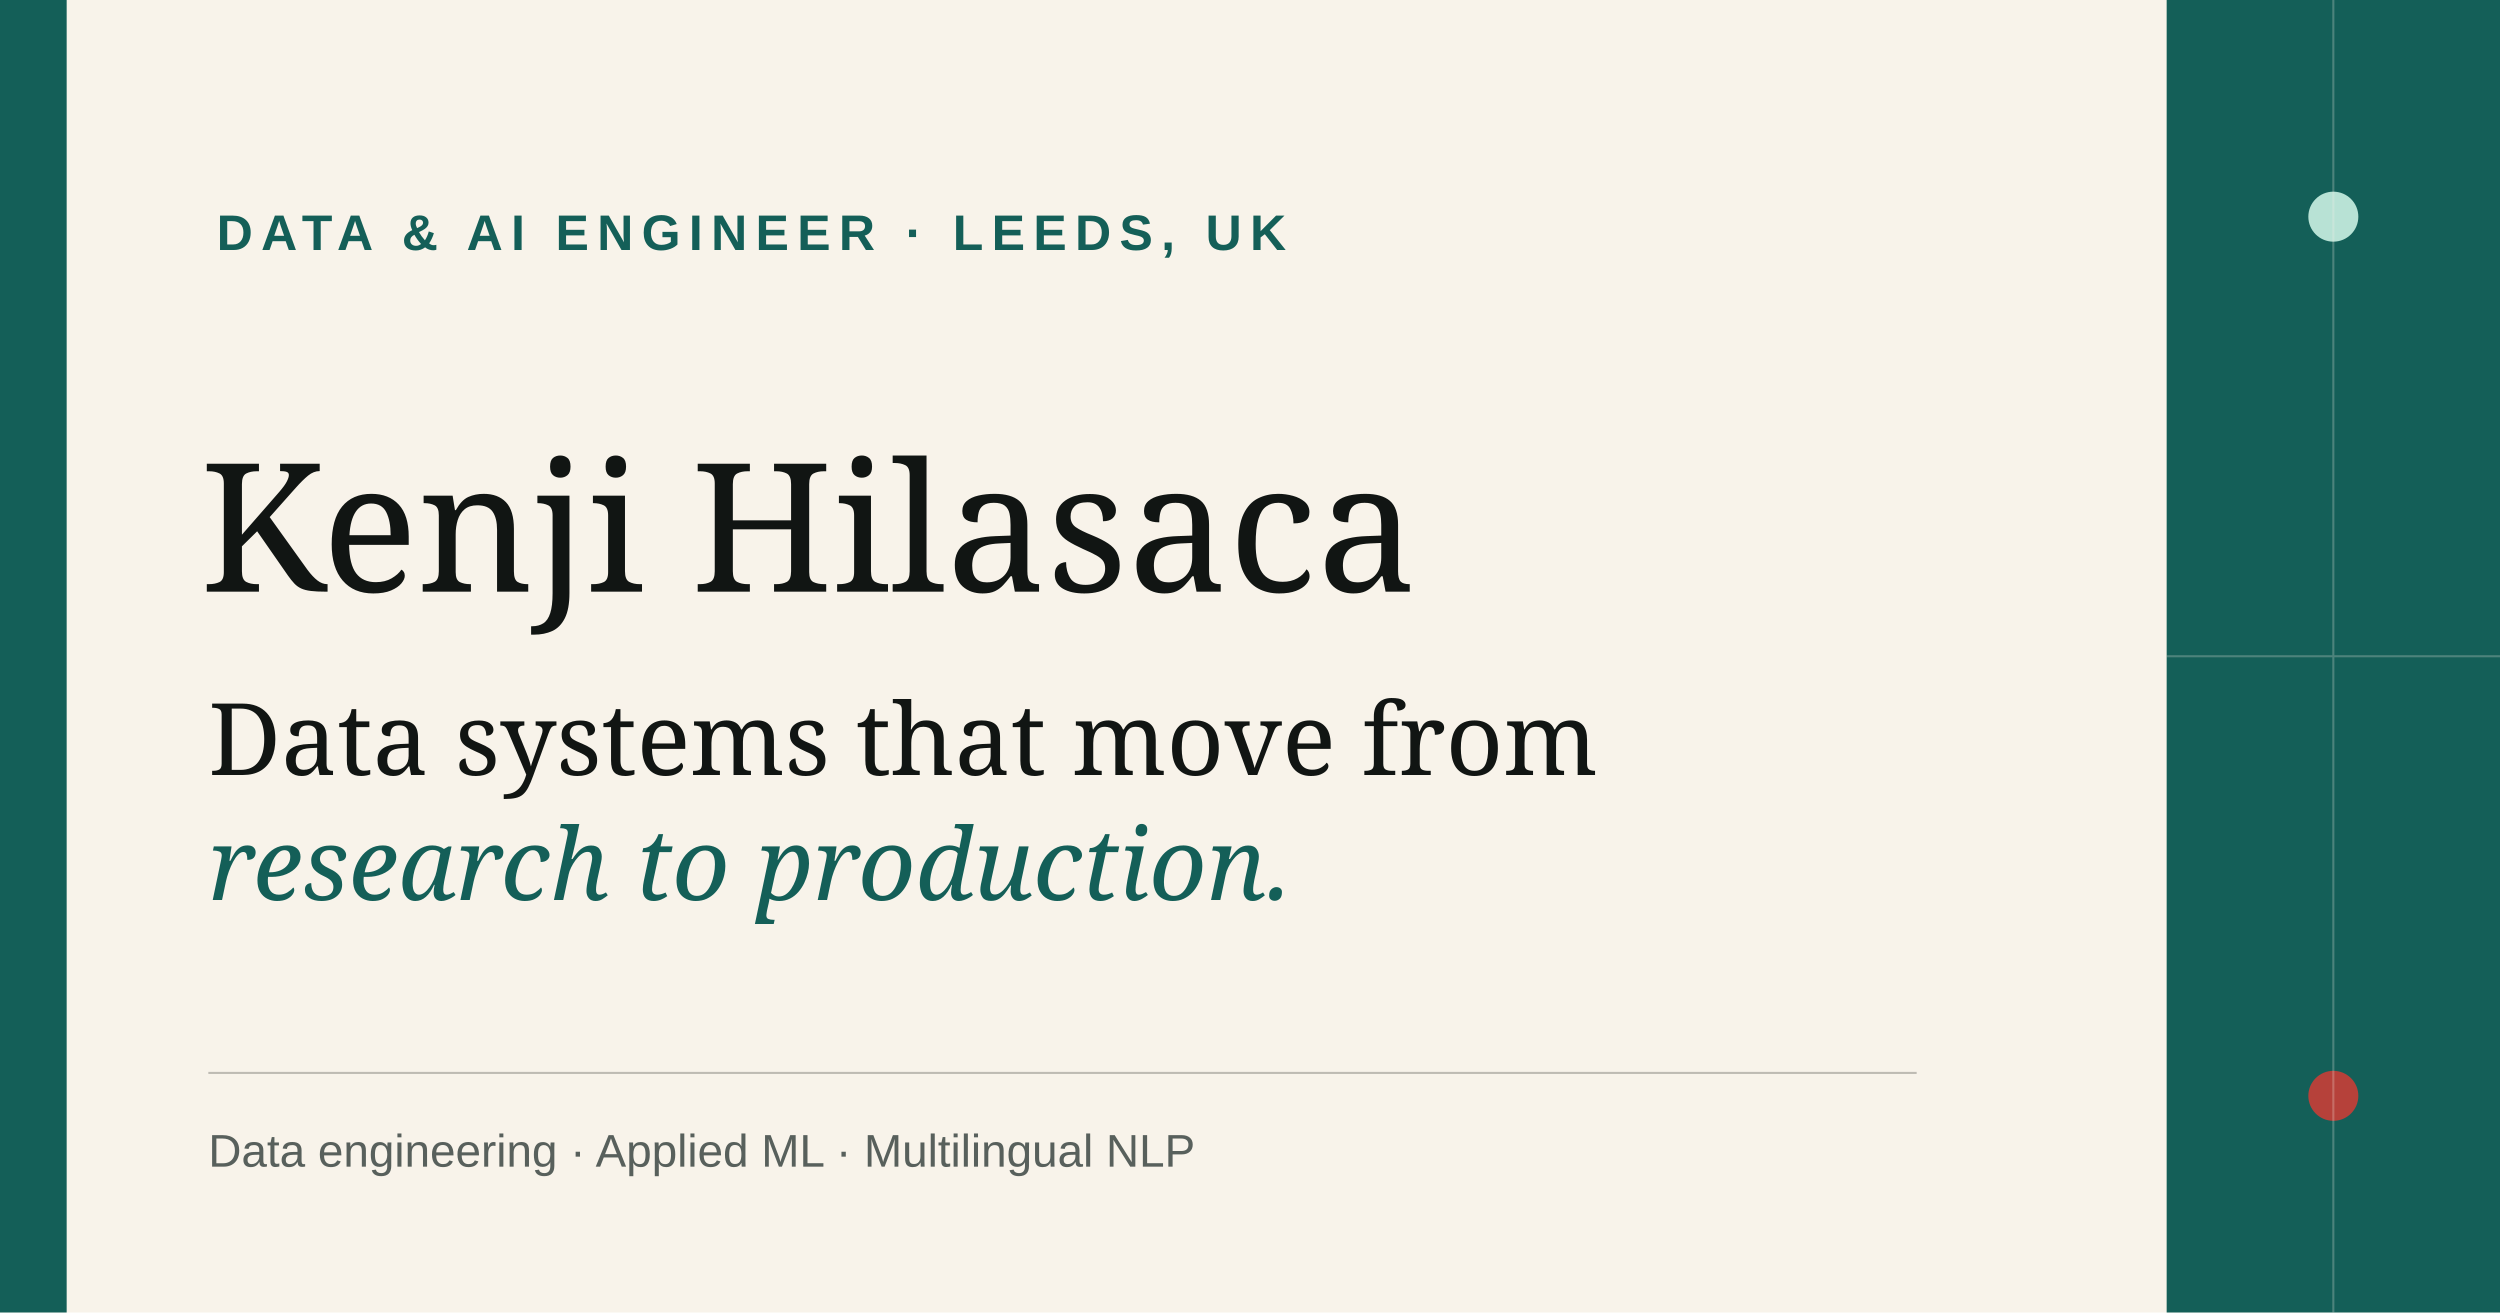
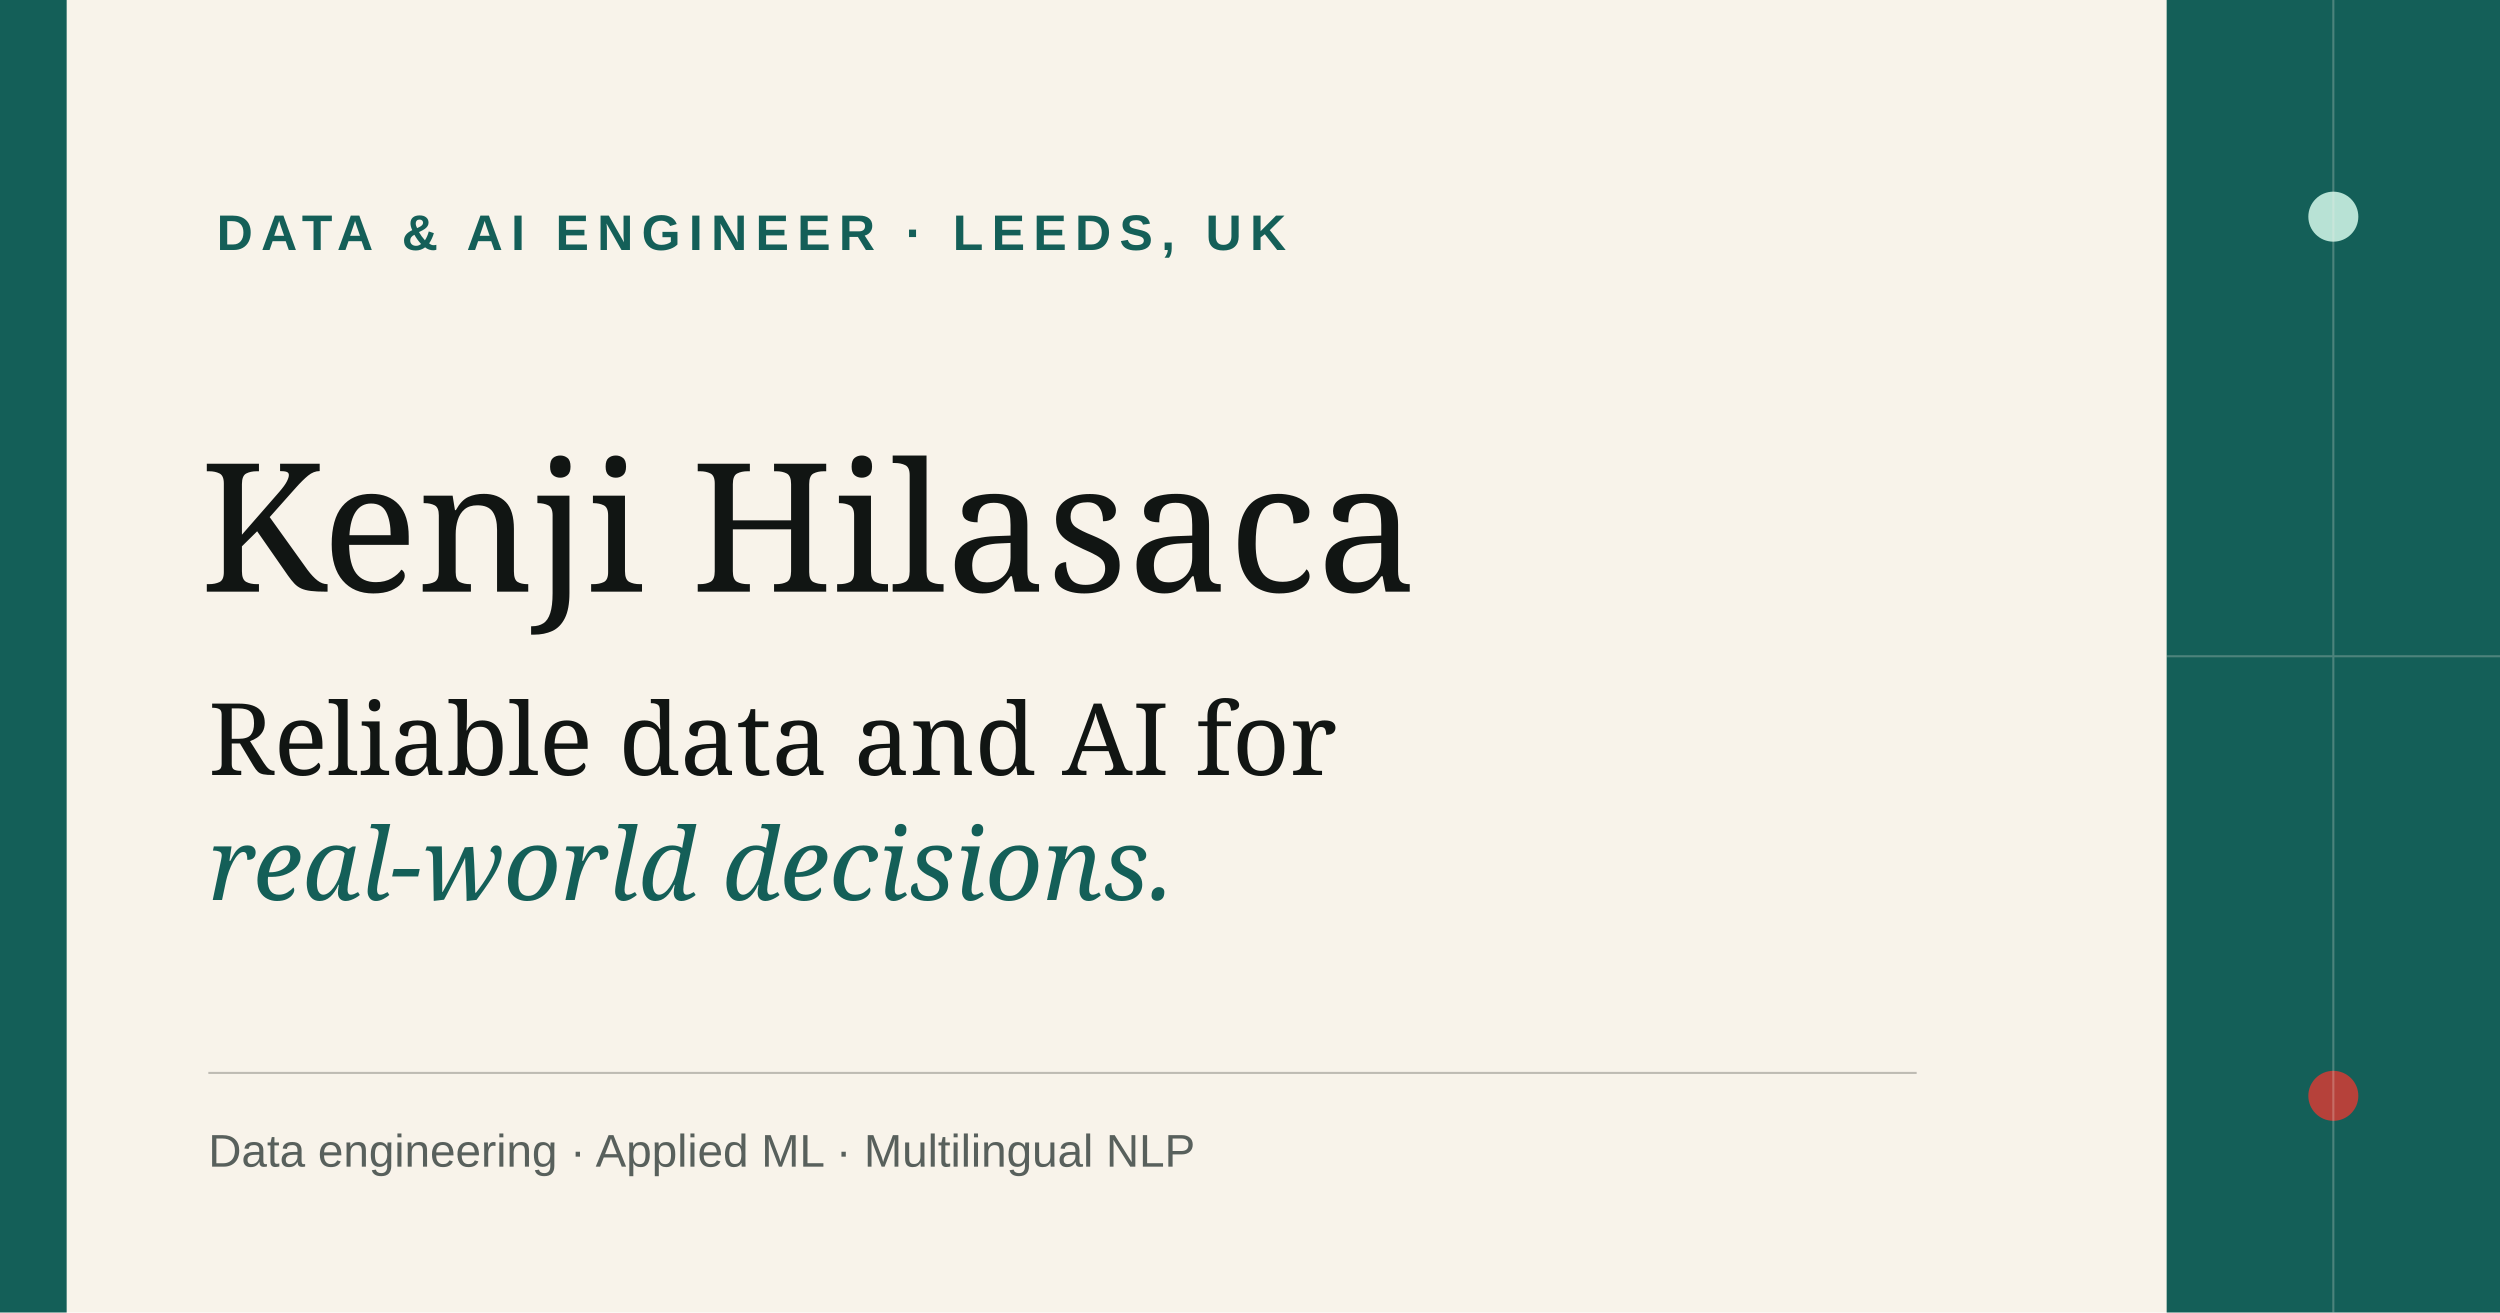
<svg xmlns="http://www.w3.org/2000/svg" width="1200" height="630" viewBox="0 0 1200 630">
  <rect width="1200" height="630" fill="#f8f3ea" />
  <rect x="0" y="0" width="32" height="630" fill="#145f58" />
  <rect x="1040" y="0" width="160" height="630" fill="#145f58" />
  <circle cx="1120" cy="104" r="12" fill="#b8e2d5" />
  <circle cx="1120" cy="526" r="12" fill="#b6413a" />
  <path d="M1040 315h160M1120 0v630" stroke="#f8f3ea" stroke-opacity=".25" />
  <text x="104" y="120" font-family="Arial, sans-serif" font-size="24" font-weight="700" letter-spacing="4" fill="#145f58">DATA &amp; AI ENGINEER · LEEDS, UK</text>
  <text x="96" y="284" font-family="Georgia, serif" font-size="86" fill="#111513">Kenji Hilasaca</text>
-   <text x="100" y="372" font-family="Georgia, serif" font-size="48" fill="#111513">Data systems that move from</text>
-   <text x="100" y="432" font-family="Georgia, serif" font-size="48" font-style="italic" fill="#145f58">research to production.</text>
+   <text x="100" y="372" font-family="Georgia, serif" font-size="48" fill="#111513">Reliable data and AI for</text>
+   <text x="100" y="432" font-family="Georgia, serif" font-size="48" font-style="italic" fill="#145f58">real-world decisions.</text>
  <line x1="100" y1="515" x2="920" y2="515" stroke="#111513" stroke-opacity=".25" />
  <text x="100" y="560" font-family="Arial, sans-serif" font-size="22" fill="#58605c">Data engineering · Applied ML · Multilingual NLP</text>
</svg>
